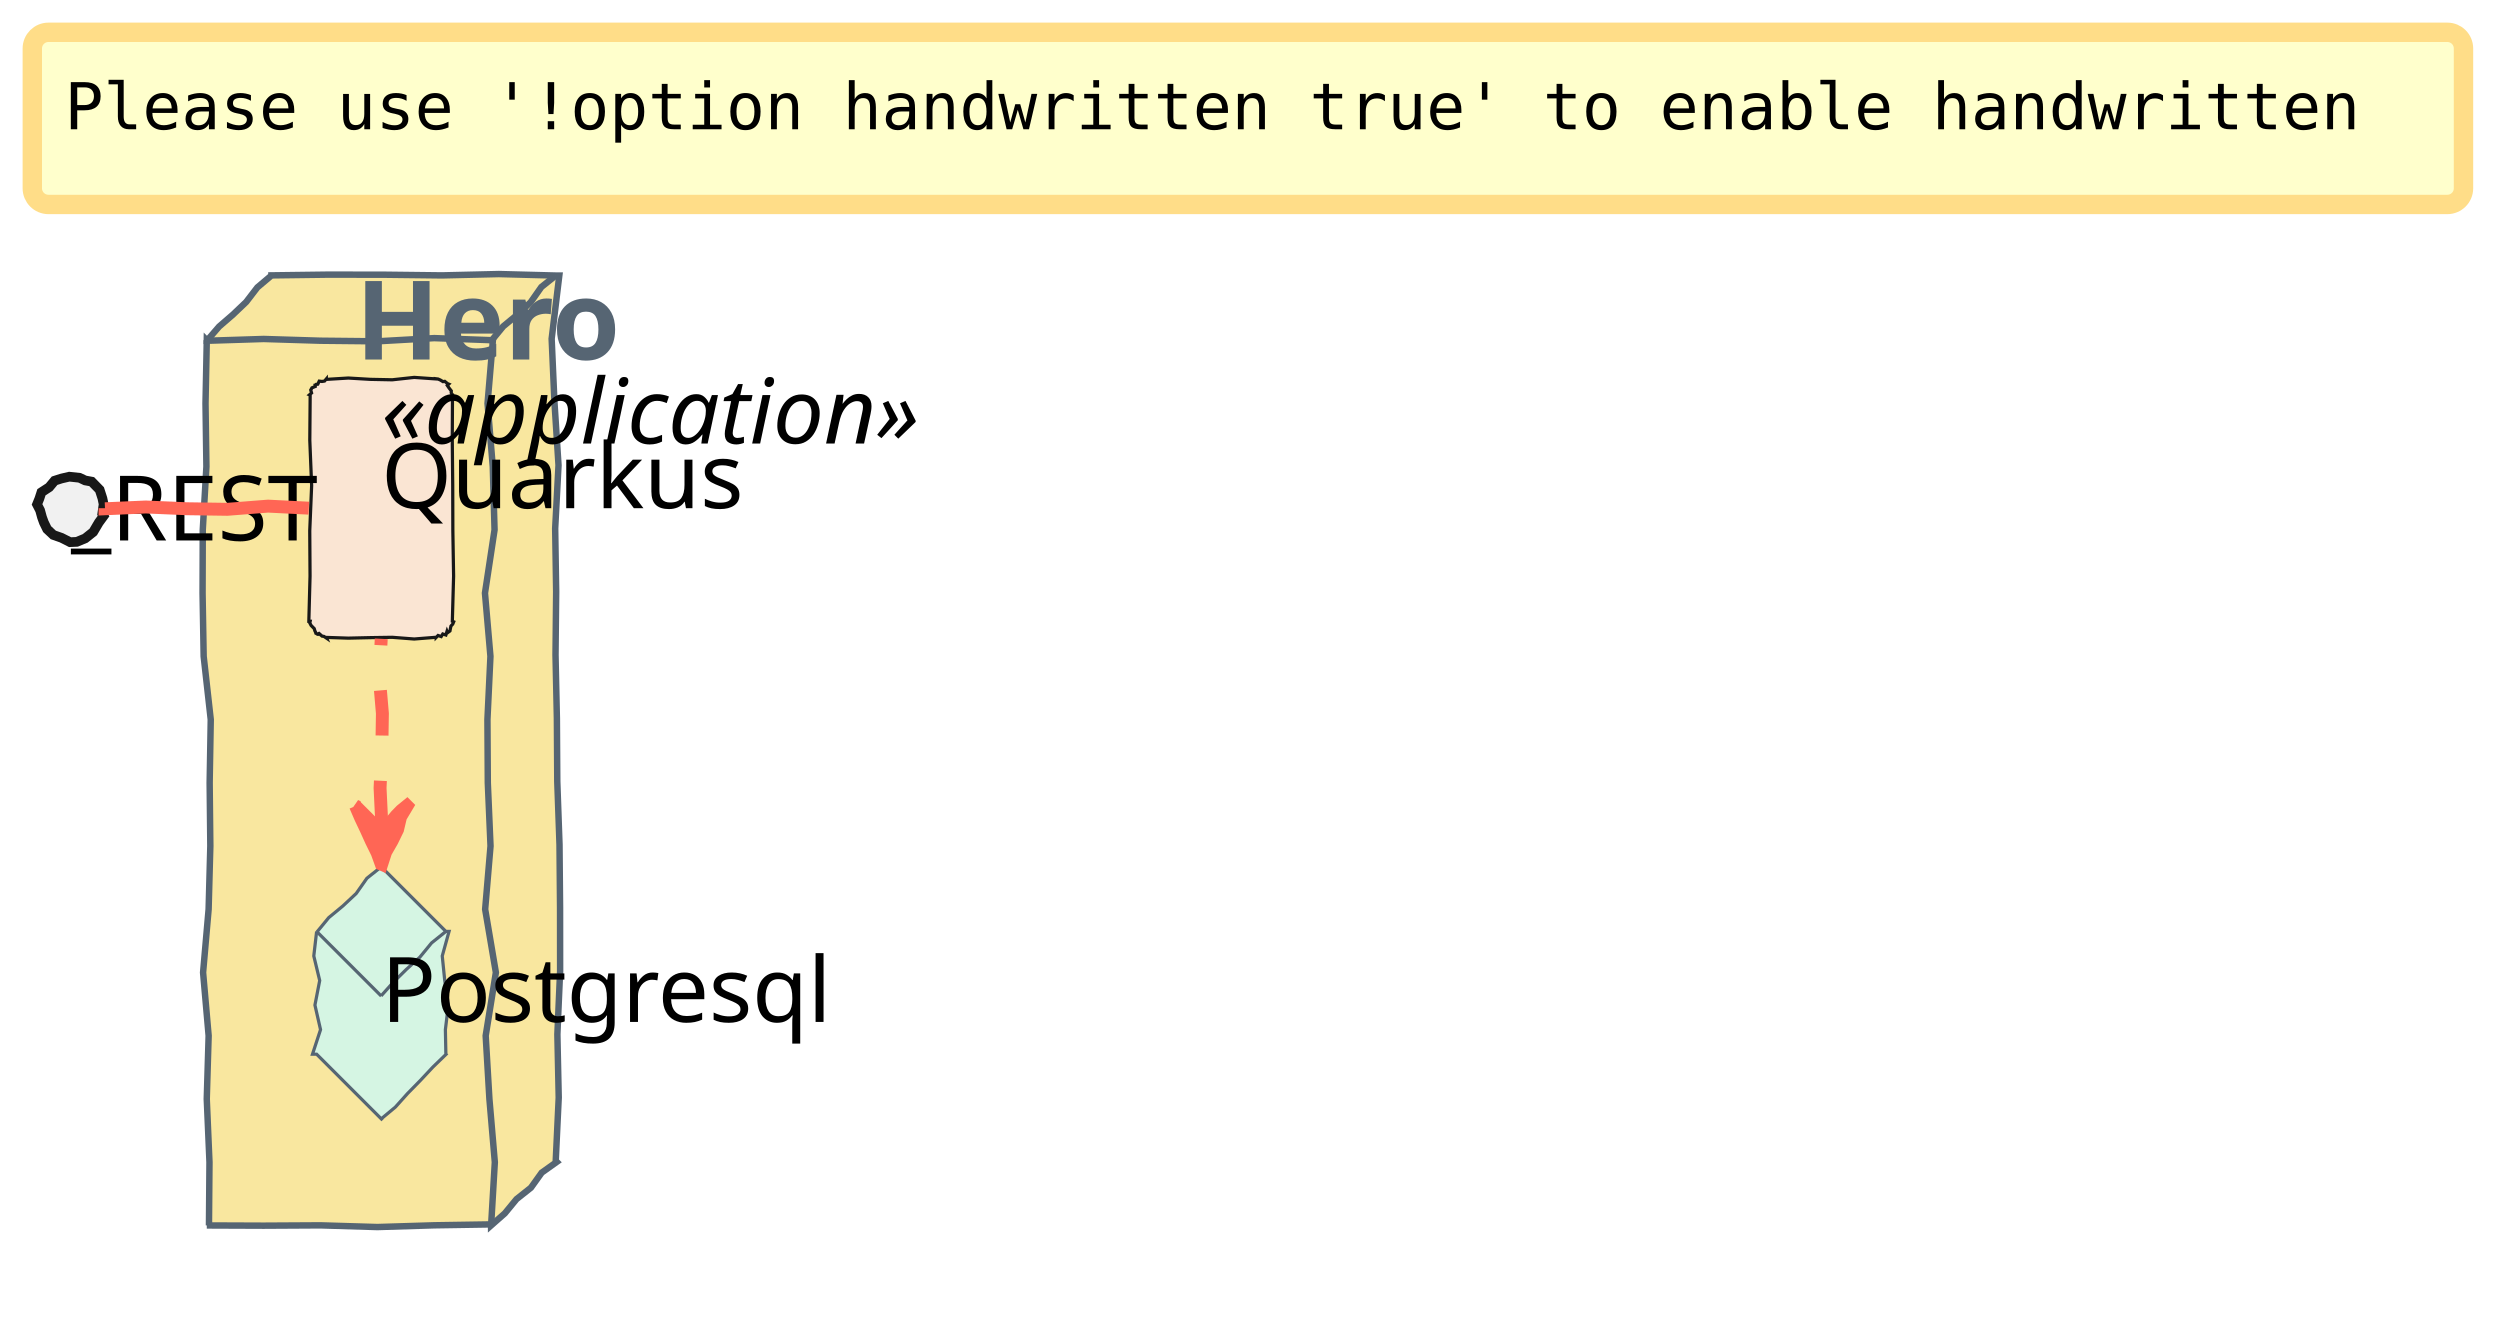
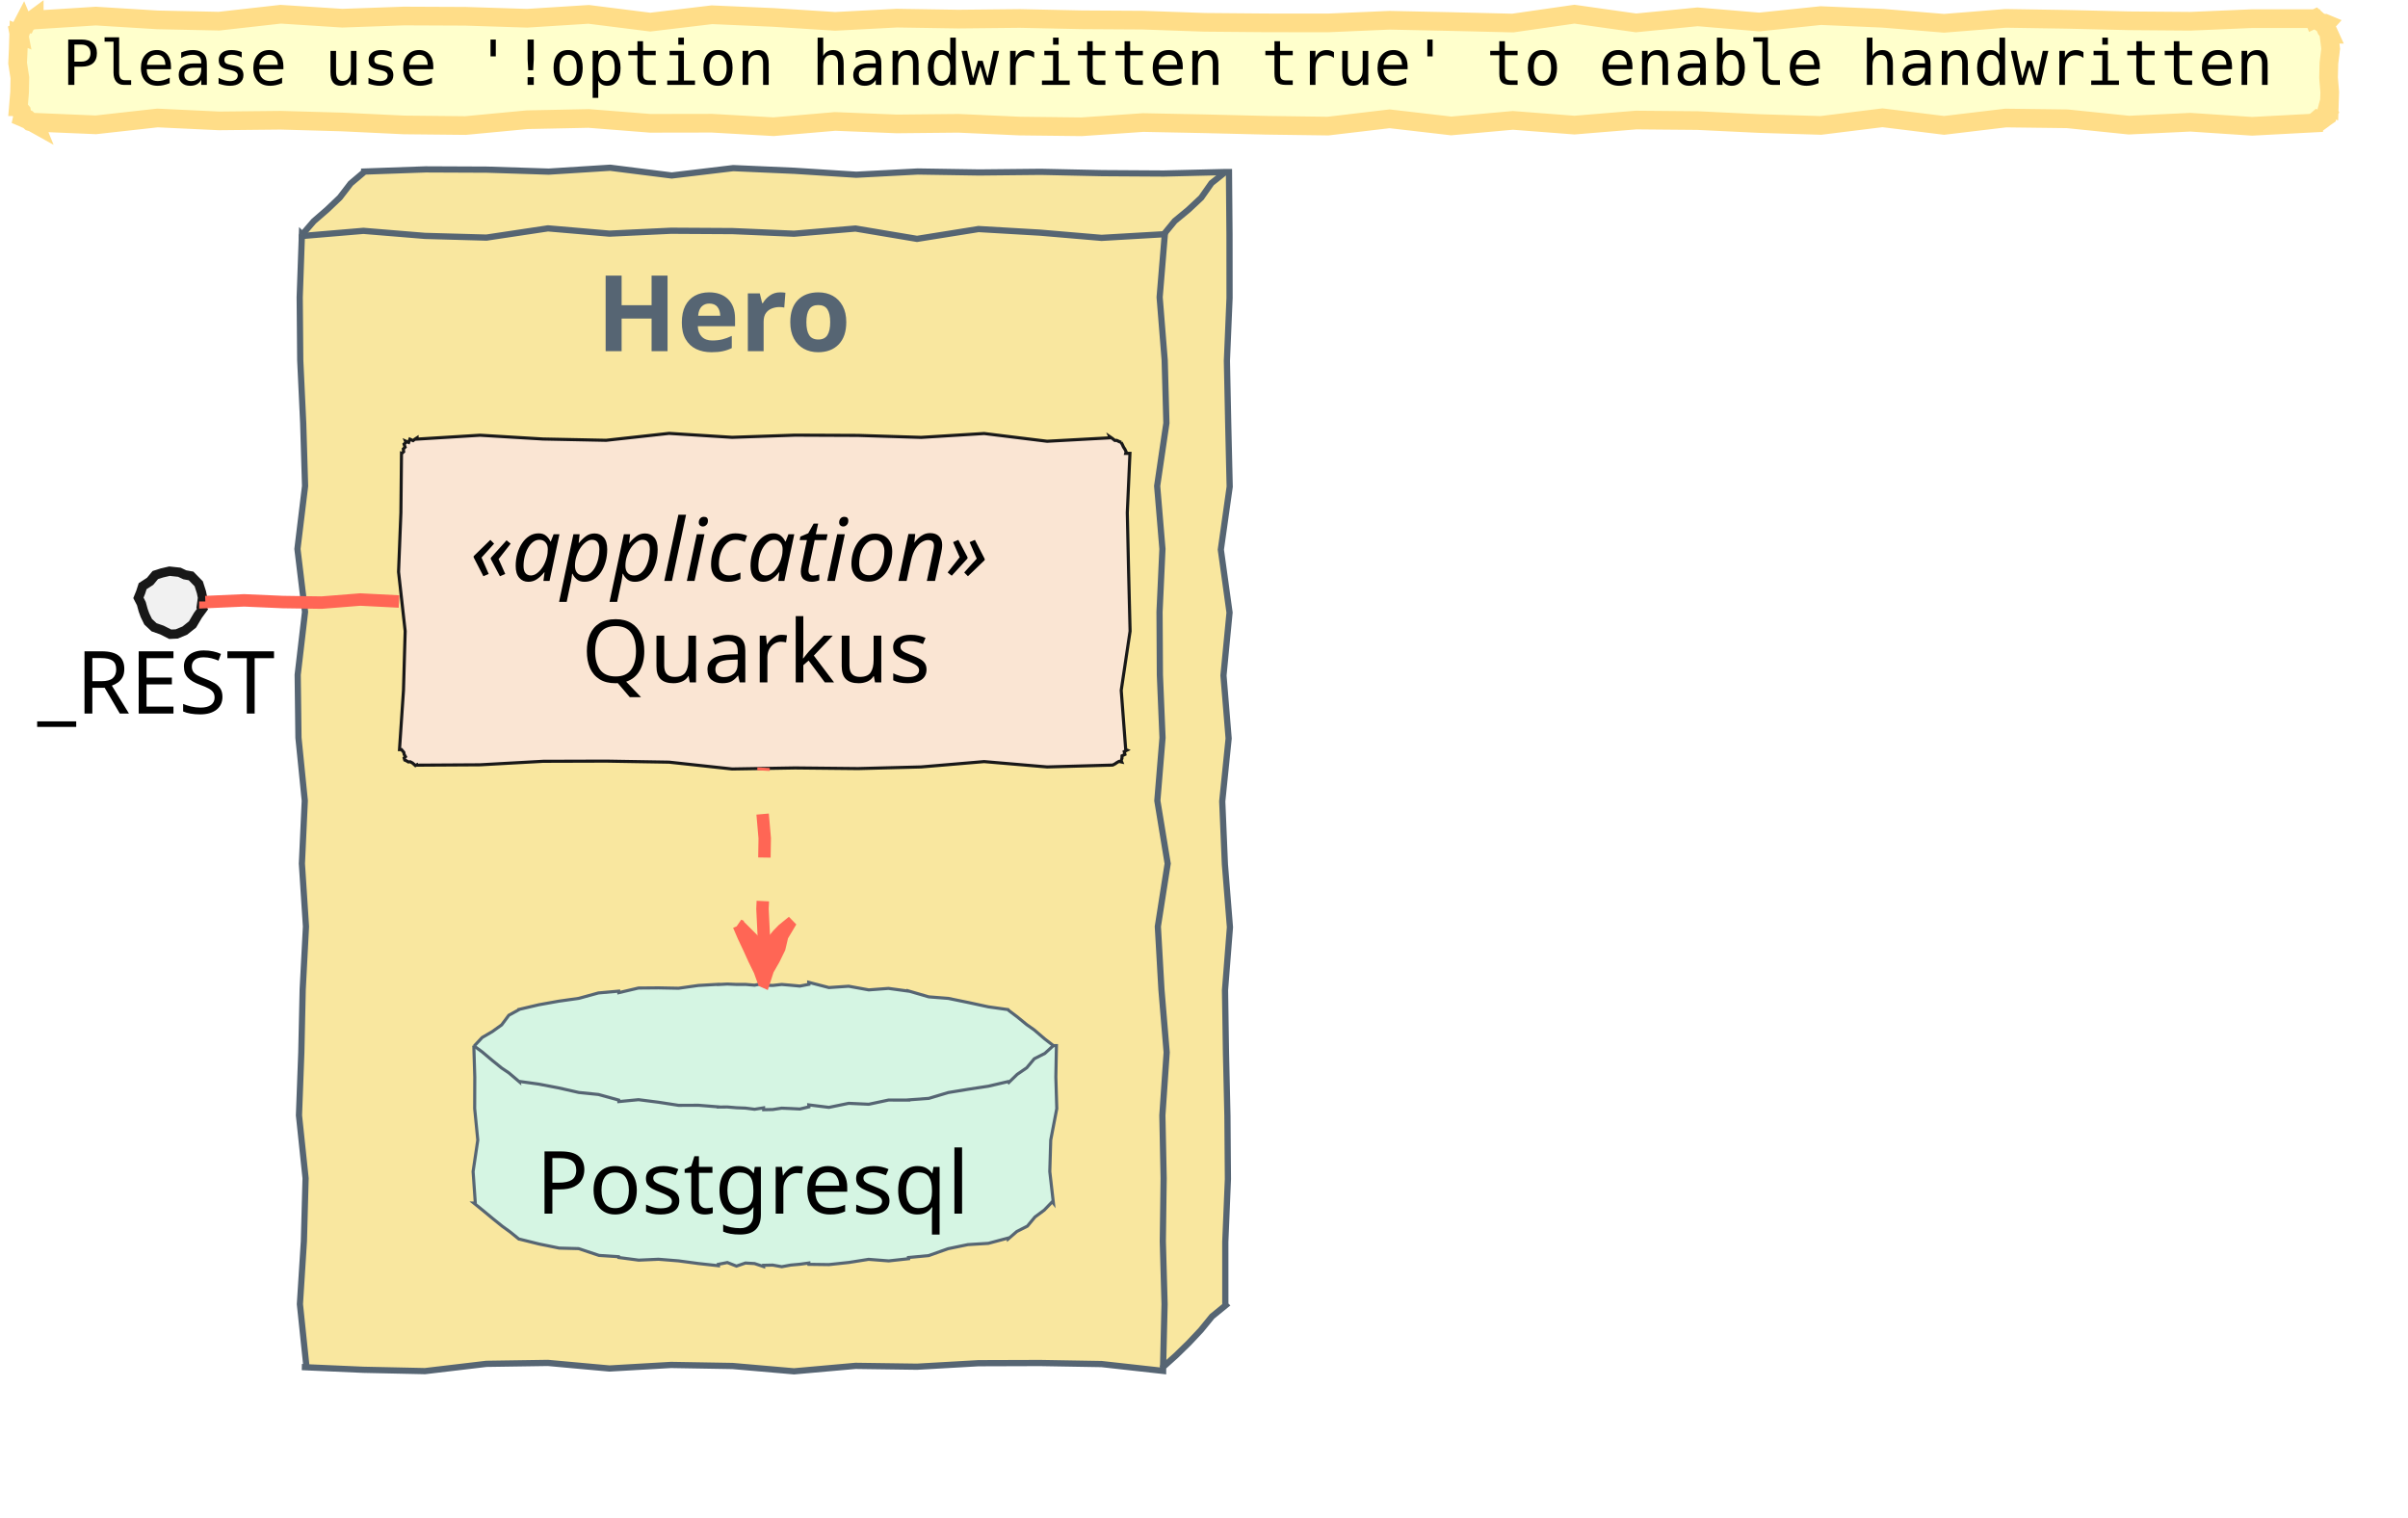
- <svg xmlns="http://www.w3.org/2000/svg" contentStyleType="text/css" data-diagram-type="CLASS" height="643.75px" preserveAspectRatio="none" style="width:1209px;height:643px;background:#FFFFFF;" version="1.1" viewBox="0 0 1209 643" width="1209.375px" zoomAndPan="magnify">
+ <svg xmlns="http://www.w3.org/2000/svg" contentStyleType="text/css" data-diagram-type="CLASS" height="762.5px" preserveAspectRatio="none" style="width:1209px;height:762px;background:#FFFFFF;" version="1.1" viewBox="0 0 1209 762" width="1209.375px" zoomAndPan="magnify">
  <defs />
  <g>
-     <rect fill="#FFFFCC" height="83.252" rx="7.812" ry="7.812" style="stroke:#FFDD88;stroke-width:9.375;" width="1175.72" x="15.625" y="15.625" />
-     <text fill="#000000" font-family="monospace" font-size="31.25" lengthAdjust="spacing" textLength="1110.031" x="31.25" y="62.5">Please use '!option handwritten true' to enable handwritten</text>
+     <polygon fill="#FFFFCC" points="17.188,9.375,17.188,10.032,48.119,8.08,79.051,9.979,109.982,10.624,140.914,7.146,171.846,9.132,202.777,8.042,233.709,8.177,264.64,9.162,295.572,7.215,326.504,11.105,357.435,7.405,388.367,8.757,419.299,10.725,450.23,9.107,481.162,9.588,512.093,9.275,543.025,9.933,573.957,10.122,604.888,11.205,635.82,11.472,666.752,11.498,697.683,10.171,728.615,10.824,759.547,11.569,790.478,7.121,821.41,11.495,852.341,8.448,883.273,11.043,914.205,7.828,945.136,9.161,976.068,11.693,1007,9.223,1037.931,9.704,1068.863,10.433,1099.794,10.676,1130.726,9.363,1161.658,9.375,1161.772,9.651,1162.534,9.282,1163.981,10.564,1165.191,11.275,1166.254,11.633,1167.182,11.663,1167.772,11.908,1167.175,12.575,1167.47,13.613,1167.957,14.73,1168.956,16.059,1169.47,17.188,1169.265,17.188,1170.18,24.463,1169.288,31.738,1169.113,39.014,1169.708,46.289,1169.47,53.565,1168.829,53.299,1168.513,54.462,1169.179,56.033,1168.517,57.053,1168.347,58.277,1167.182,59.089,1167.054,58.779,1166.204,59.854,1165.208,60.572,1163.679,60.007,1162.724,60.827,1161.658,61.377,1161.658,61.771,1130.726,63.414,1099.794,61.364,1068.863,62.822,1037.931,59.646,1007,59.261,976.068,62.951,945.136,59.136,914.205,62.968,883.273,62.023,852.341,60.54,821.41,60.271,790.478,62.811,759.547,60.441,728.615,63.227,697.683,59.65,666.752,63.306,635.82,62.89,604.888,62.142,573.957,61.525,543.025,63.648,512.093,63.294,481.162,61.906,450.23,62.215,419.299,60.97,388.367,63.616,357.435,61.861,326.504,61.916,295.572,59.476,264.64,60.111,233.709,63.035,202.777,62.72,171.846,61.243,140.914,60.37,109.982,60.693,79.051,59.233,48.119,62.673,17.188,61.377,17.482,62.089,16.293,61.426,15.255,61.13,13.818,59.872,12.803,59.63,11.663,59.089,11.29,58.934,11.479,58.097,10.985,56.977,10.822,55.994,9.612,54.578,9.375,53.565,9.235,53.565,9.837,46.289,9.966,39.014,8.841,31.738,9.173,24.463,9.375,17.188,9.519,17.247,9.245,15.839,10.63,15.119,10.996,13.976,11.109,12.728,11.663,11.663,11.72,11.8,13.059,11.907,13.748,10.447,15.103,10.593,16.197,10.107,17.188,9.375" style="stroke:#FFDD88;stroke-width:9.375;" />
+     <text fill="#000000" font-family="monospace" font-size="31.25" lengthAdjust="spacing" textLength="1110.031" x="31.25" y="42.627">Please use '!option handwritten true' to enable handwritten</text>
    <g class="cluster" data-qualified-name="hero" data-source-line="43" id="ent0002">
-       <polygon fill="#F9E79F" points="100,164.502,100.155,164.657,105.945,157.947,112.642,152.144,119.044,146.046,124.475,138.976,131.25,133.252,131.25,133.171,158.75,132.808,186.25,132.852,213.75,133.181,241.25,132.532,268.75,133.252,270.48,133.252,266.78,163.832,268.132,194.413,270.1,224.993,268.482,255.573,268.963,286.154,268.65,316.734,269.308,347.315,269.497,377.895,270.58,408.475,270.847,439.055,270.873,469.636,269.546,500.216,270.199,530.797,268.75,561.377,269.267,561.894,261.969,567.096,256.75,574.377,249.782,579.909,244.143,586.77,237.5,592.627,237.5,592.111,210,592.556,182.5,593.399,155,592.576,127.5,592.737,100,592.627,101.058,592.627,101.301,562.047,99.988,531.466,100.897,500.886,98.211,470.305,100.889,439.725,101.713,409.145,101.389,378.565,101.916,347.984,98.49,317.404,97.962,286.823,98.058,256.243,99.816,225.663,99.386,195.082,100,164.502" style="stroke:#566573;stroke-width:3.125;" />
-       <path d="M237.5,164.502 L237.706,164.708 L243.343,157.845 L250.19,152.192 L256.642,146.144 L261.799,138.801 L268.75,133.252" fill="#F9E79F" style="stroke:#566573;stroke-width:3.125;" />
-       <path d="M100,164.502 L100,164.794 L127.5,163.927 L155,164.77 L182.5,165.057 L210,163.511 L237.5,164.502" fill="#F9E79F" style="stroke:#566573;stroke-width:3.125;" />
-       <path d="M237.5,164.502 L238.376,164.502 L235.774,195.082 L238.305,225.663 L239.165,256.243 L234.528,286.823 L237.176,317.404 L235.723,347.984 L235.902,378.565 L237.216,409.145 L234.619,439.725 L239.807,470.305 L234.874,500.886 L236.676,531.466 L239.3,562.047 L237.5,592.627" fill="#F9E79F" style="stroke:#566573;stroke-width:3.125;" />
-       <text fill="#566573" font-family="Calibri" font-size="53.125" font-weight="bold" lengthAdjust="spacing" textLength="0" x="171.875" y="173.877">Hero</text>
+       <polygon fill="#F9E79F" points="151.581,117.627,151.736,117.782,157.526,111.072,164.223,105.269,170.625,99.171,176.055,92.102,182.831,86.377,182.831,86.134,213.715,85.044,244.599,85.178,275.483,86.164,306.366,84.216,337.25,88.107,368.134,84.407,399.018,85.759,429.902,87.727,460.786,86.109,491.67,86.59,522.554,86.277,553.438,86.935,584.322,87.124,615.206,86.377,617.036,86.377,617.303,117.974,617.328,149.571,616.001,181.169,616.654,212.766,617.4,244.363,612.952,275.96,617.326,307.558,614.279,339.155,616.874,370.752,613.659,402.349,614.992,433.946,617.523,465.544,615.053,497.141,615.535,528.738,616.264,560.335,616.506,591.933,615.194,623.53,615.206,655.127,615.417,655.338,608.534,660.955,602.915,667.836,596.86,674.281,590.533,680.454,583.956,686.377,583.956,688.293,553.072,684.867,522.188,684.339,491.304,684.435,460.42,686.193,429.536,685.763,398.652,688.506,367.768,685.831,336.884,685.305,306,687.09,275.116,684.293,244.233,684.755,213.349,688.405,182.465,687.738,151.581,686.377,153.876,686.377,150.575,654.78,152.578,623.183,153.426,591.585,150.105,559.988,151.281,528.391,151.975,496.794,153.618,465.196,151.568,433.599,153.026,402.002,149.85,370.405,149.464,338.808,153.155,307.21,149.34,275.613,153.171,244.016,152.226,212.419,150.744,180.821,150.475,149.224,151.581,117.627" style="stroke:#566573;stroke-width:3.125;" />
+       <path d="M583.956,117.627 L584.162,117.833 L589.799,110.97 L596.646,105.317 L603.098,99.269 L608.255,91.926 L615.206,86.377" fill="#F9E79F" style="stroke:#566573;stroke-width:3.125;" />
+       <path d="M151.581,117.627 L151.581,118.503 L182.465,115.901 L213.349,118.432 L244.233,119.292 L275.116,114.654 L306,117.303 L336.884,115.85 L367.768,116.029 L398.652,117.343 L429.536,114.746 L460.42,119.934 L491.304,115.001 L522.188,116.803 L553.072,119.427 L583.956,117.627" fill="#F9E79F" style="stroke:#566573;stroke-width:3.125;" />
+       <path d="M583.956,117.627 L584.832,117.627 L582.23,149.224 L584.761,180.821 L585.621,212.419 L580.983,244.016 L583.632,275.613 L582.179,307.21 L582.358,338.808 L583.672,370.405 L581.075,402.002 L586.263,433.599 L581.33,465.196 L583.132,496.794 L585.756,528.391 L583.598,559.988 L584.24,591.585 L583.823,623.183 L584.7,654.78 L583.956,686.377" fill="#F9E79F" style="stroke:#566573;stroke-width:3.125;" />
+       <text fill="#566573" font-family="Calibri" font-size="53.125" font-weight="bold" lengthAdjust="spacing" textLength="143.189" x="299.299" y="176.314">Hero</text>
    </g>
    <g class="entity" data-qualified-name="hero.heroQuarkus" data-source-line="44" id="ent0003">
-       <polygon fill="#FAE5D3" points="157.812,183.252,157.812,183.471,168.438,182.82,179.062,183.453,189.688,183.668,200.312,182.509,210.938,183.252,210.906,183.177,211.872,183.299,212.994,183.798,214.225,184.559,215.081,184.417,216.462,185.54,216.995,185.761,216.313,186.394,217.187,187.671,218.25,189.027,218.21,189.925,218.75,191.065,218.821,191.065,218.717,212.94,218.936,234.815,218.999,256.69,219.36,278.565,218.75,300.44,219.396,300.707,218.946,301.815,218.08,302.751,217.823,303.939,217.595,305.139,216.462,305.964,216.174,305.27,215.627,307.074,214.134,306.594,213.36,307.85,211.845,307.318,210.938,308.252,210.938,308.181,200.312,309.024,189.688,308.201,179.062,308.362,168.438,308.605,157.812,308.252,157.978,308.652,156.706,307.791,155.717,307.613,154.27,306.328,153.506,306.695,152.288,305.964,152.816,306.182,152.258,305.036,151.963,303.998,150.45,302.457,149.83,301.284,150,300.44,149.353,300.44,149.939,278.565,149.795,256.69,150.71,234.815,149.818,212.94,150,191.065,149.67,190.928,150.677,190.051,150.274,188.589,150.873,187.543,152.455,186.904,152.288,185.54,152.462,185.959,153.686,185.789,154.37,184.315,155.73,184.474,156.943,184.278,157.812,183.252" style="stroke:#181818;stroke-width:1.562;" />
-       <text fill="#000000" font-family="sans-serif" font-size="43.75" font-style="italic" lengthAdjust="spacing" textLength="0" x="184.375" y="214.502">«application»</text>
-       <text fill="#000000" font-family="sans-serif" font-size="43.75" lengthAdjust="spacing" textLength="0" x="184.375" y="245.752">Quarkus</text>
+       <polygon fill="#FAE5D3" points="209.393,219.815,209.393,220.471,241.029,218.52,272.664,220.418,304.299,221.064,335.935,217.585,367.57,219.572,399.205,218.482,430.841,218.616,462.476,219.601,494.111,217.654,525.747,221.545,557.382,219.815,557.131,219.208,558.408,220.082,559.764,221.145,560.663,221.105,561.829,221.711,562.907,222.103,562.876,222.09,563.536,223.279,564.052,224.408,564.843,225.651,565.383,226.79,565.195,227.627,567.317,227.627,565.99,257.373,566.643,287.119,567.389,316.865,562.941,346.611,565.195,376.357,565.848,376.628,564.452,377.344,564.793,378.78,563.345,379.475,563.298,380.75,562.907,381.882,563.202,382.595,561.782,382.292,560.739,382.898,559.727,383.58,558.653,384.113,557.382,384.17,557.382,384.158,525.747,385.067,494.111,382.381,462.476,385.059,430.841,385.883,399.205,385.559,367.57,386.086,335.935,382.66,304.299,382.132,272.664,382.228,241.029,383.986,209.393,384.17,209.315,383.981,208.56,384.368,207.114,383.087,205.942,382.467,205.065,382.559,203.869,381.882,203.227,381.616,202.912,380.57,203.578,379.931,202.915,378.741,202.745,377.755,201.581,376.357,200.575,376.357,202.578,346.611,203.426,316.865,200.105,287.119,201.281,257.373,201.581,227.627,201.702,227.677,202.666,226.782,202.492,225.416,203.399,224.497,202.878,222.987,203.869,222.103,203.599,221.451,205.175,222.13,205.793,220.497,207.387,221.22,208.371,220.471,209.393,219.815" style="stroke:#181818;stroke-width:1.562;" />
+       <text fill="#000000" font-family="sans-serif" font-size="43.75" font-style="italic" lengthAdjust="spacing" textLength="294.864" x="235.956" y="291.674">«application»</text>
+       <text fill="#000000" font-family="sans-serif" font-size="43.75" lengthAdjust="spacing" textLength="182.819" x="291.978" y="342.602">Quarkus</text>
    </g>
    <g class="entity" data-qualified-name="hero.heroPostgresql" data-source-line="45" id="ent0004">
-       <path d="M153.125,450.44 L153.125,450.44 L153.331,450.646 L158.968,443.783 L165.815,438.129 L172.268,432.082 L177.424,424.739 L184.375,419.19 L184.375,419.19 L184.299,419.113 L190.206,425.021 L196.498,431.313 L203.058,437.873 L208.696,443.51 L215.625,450.44 L217.163,450.44 L213.874,462.315 L215.076,474.19 L216.825,486.065 L215.387,497.94 L215.625,509.815 L215.625,509.815 L215.692,509.882 L209.344,516.033 L203.3,522.49 L197.11,528.799 L191.2,535.39 L184.375,541.064 L184.375,541.064 L185.034,541.723 L178.792,535.481 L172.125,528.814 L166.08,522.77 L160.065,516.754 L153.125,509.815 L151.122,509.815 L155.01,497.94 L152.301,486.065 L154.608,474.19 L151.75,462.315 L153.125,450.44" fill="#D5F5E3" style="stroke:#566573;stroke-width:1.562;" />
-       <path d="M153.125,450.44 L153.125,450.44 L153.331,450.646 L158.968,456.283 L165.815,463.129 L172.268,469.582 L177.424,474.739 L184.375,481.69 L184.375,481.69 L184.299,481.613 L190.206,475.021 L196.498,468.813 L203.058,462.873 L208.696,456.01 L215.625,450.44" fill="none" style="stroke:#566573;stroke-width:1.562;" />
-       <text fill="#000000" font-family="sans-serif" font-size="43.75" lengthAdjust="spacing" textLength="0" x="184.375" y="494.19">Postgresql</text>
+       <path d="M237.893,524.971 L237.893,524.971 L238.075,525.199 L242.082,520.907 L247.154,517.954 L251.879,514.565 L255.464,509.742 L260.627,506.904 L260.607,506.798 L270.522,504.466 L280.536,502.67 L290.618,501.245 L300.463,498.538 L310.641,497.627 L310.693,498.394 L320.584,496.07 L330.628,495.986 L340.69,496.175 L350.644,494.774 L360.655,494.209 L360.657,494.304 L365.201,494.067 L369.754,494.262 L374.303,494.248 L378.86,494.632 L383.389,493.721 L383.389,493.721 L383.409,494.652 L387.956,494.762 L392.49,494.27 L397.043,494.657 L401.597,495.086 L406.123,494.209 L406.054,493.21 L416.19,495.833 L426.1,495.165 L436.182,496.999 L446.087,496.257 L456.137,497.627 L456.119,497.533 L466.327,500.495 L476.13,501.271 L486.172,503.337 L496.234,505.511 L506.151,506.904 L506.51,507.357 L510.694,510.513 L515.492,514.443 L519.296,517.122 L524.583,521.667 L528.885,524.971 L530.407,524.971 L530.119,540.781 L530.587,556.592 L527.543,572.402 L527.073,588.213 L528.885,604.023 L528.885,604.023 L528.348,603.348 L524.287,607.573 L519.621,611.036 L515.833,615.604 L510.547,618.287 L506.151,622.09 L506.064,621.621 L496.206,624.257 L485.976,624.89 L476.011,626.947 L466.304,630.398 L456.137,631.367 L456.178,631.971 L446.203,633.068 L436.101,632.288 L426.159,633.86 L416.181,634.92 L406.123,634.785 L406.108,634.129 L401.573,634.75 L397.033,635.155 L392.502,635.983 L387.935,635.17 L383.389,635.273 L383.389,635.273 L383.403,635.916 L378.826,634.407 L374.275,634.138 L369.764,635.68 L365.181,633.887 L360.655,634.785 L360.703,635.49 L350.672,634.388 L340.624,633.047 L330.613,632.244 L320.687,632.687 L310.641,631.367 L310.565,630.958 L300.788,630.32 L290.495,626.901 L280.789,626.644 L270.752,624.607 L260.627,622.09 L260.839,622.356 L256.121,618.528 L252.161,615.653 L247.517,611.917 L242.586,607.821 L237.893,604.023 L238.638,604.023 L237.531,588.213 L239.883,572.402 L238.323,556.592 L238.373,540.781 L237.893,524.971" fill="#D5F5E3" style="stroke:#566573;stroke-width:1.562;" />
+       <path d="M237.893,524.971 L237.893,524.971 L238.075,525.199 L242.082,528.134 L247.154,532.407 L251.879,536.245 L255.464,538.648 L260.627,543.037 L260.607,542.931 L270.522,544.31 L280.536,546.224 L290.618,548.51 L300.463,549.515 L310.641,552.314 L310.693,553.082 L320.584,552.125 L330.628,553.408 L340.69,554.964 L350.644,554.93 L360.655,555.732 L360.657,555.827 L365.201,555.786 L369.754,556.176 L374.303,556.357 L378.86,556.936 L383.389,556.221 L383.389,556.221 L383.409,557.153 L387.956,557.066 L392.49,556.379 L397.043,556.572 L401.597,556.805 L406.123,555.732 L406.054,554.733 L416.19,555.989 L426.1,553.954 L436.182,554.421 L446.087,552.312 L456.137,552.314 L456.119,552.221 L466.327,551.472 L476.13,548.537 L486.172,546.892 L496.234,545.355 L506.151,543.037 L506.51,543.49 L510.694,539.42 L515.492,536.123 L519.296,531.575 L524.583,528.893 L528.885,524.971" fill="none" style="stroke:#566573;stroke-width:1.562;" />
+       <text fill="#000000" font-family="sans-serif" font-size="43.75" lengthAdjust="spacing" textLength="228.491" x="269.143" y="609.33">Postgresql</text>
    </g>
    <g class="entity" data-qualified-name="heroQuarkuslol7" data-source-line="49" id="ent0008">
-       <polygon fill="#F1F1F1" points="50.086,249.553,47.796,252.682,45.087,257.266,41.212,260.355,37.141,262.044,33.895,262.191,29.723,260.078,25.786,258.698,22.798,255.896,21.23,252.688,20.301,250.133,19.39,246.797,17.912,243.926,19.048,241.123,20.043,238.052,23.777,235.623,26.405,232.472,29.657,231.426,33.523,230.525,38.481,231.06,41.196,232.341,44.353,232.921,48.192,236.854,49.53,241.006,50.112,243.839,49.453,248.507" style="stroke:#181818;stroke-width:4.688;" />
+       <polygon fill="#F1F1F1" points="101.667,305.803,99.377,308.932,96.668,313.516,92.793,316.605,88.722,318.294,85.476,318.441,81.303,316.328,77.367,314.948,74.378,312.146,72.811,308.938,71.882,306.383,70.971,303.047,69.493,300.176,70.629,297.373,71.624,294.302,75.358,291.873,77.986,288.722,81.238,287.676,85.104,286.775,90.061,287.31,92.777,288.591,95.934,289.171,99.773,293.104,101.111,297.256,101.692,300.089,101.034,304.757" style="stroke:#181818;stroke-width:4.688;" />
    </g>
-     <text fill="#000000" font-family="sans-serif" font-size="43.75" lengthAdjust="spacing" textLength="0" x="34.375" y="261.377">_REST</text>
+     <text fill="#000000" font-family="sans-serif" font-size="43.75" lengthAdjust="spacing" textLength="134.412" x="18.75" y="358.237">_REST</text>
    <g class="link" data-entity-1="ent0004" data-entity-2="ent0003" data-link-type="dependency" data-source-line="46" id="lnk6">
-       <path d="M184.375,399.127 L184.667,399.127 L183.8,381.089 L184.643,363.052 L184.93,345.014 L183.384,326.977 L184.375,308.94" fill="none" style="stroke:#FF6655;stroke-width:6.25;stroke-dasharray:21.875,21.875;" />
-       <polygon fill="#FF6655" points="184.375,417.877,184.575,417.966,186.481,412.077,189.559,406.709,192.255,401.171,193.696,395.075,196.875,389.752,196.818,389.695,194.061,391.938,191.593,394.469,189.325,397.202,186.366,399.243,184.375,402.252,184.783,402.66,181.411,399.288,179.229,397.106,177.193,395.07,174.312,392.189,171.875,389.752,171.94,389.781,174.345,395.363,177.045,401.077,179.603,406.728,182.433,412.5,184.375,417.877" style="stroke:#FF6655;stroke-width:6.25;" />
+       <path d="M383.393,473.971 L383.685,473.971 L382.818,456.264 L383.662,438.558 L383.948,420.852 L382.402,403.146 L383.393,385.44" fill="none" style="stroke:#FF6655;stroke-width:6.25;stroke-dasharray:21.875,21.875;" />
+       <polygon fill="#FF6655" points="383.393,492.721,383.593,492.81,385.499,486.92,388.577,481.553,391.274,476.015,392.714,469.919,395.893,464.596,395.836,464.538,393.079,466.782,390.611,469.313,388.343,472.046,385.384,474.087,383.393,477.096,383.801,477.503,380.429,474.132,378.248,471.95,376.212,469.914,373.33,467.033,370.893,464.596,370.958,464.625,373.363,470.207,376.063,475.921,378.621,481.572,381.451,487.344,383.393,492.721" style="stroke:#FF6655;stroke-width:6.25;" />
    </g>
    <g class="link" data-entity-1="ent0008" data-entity-2="ent0003" data-link-type="association" data-source-line="49" id="lnk9">
-       <path d="M50.781,245.752 L50.781,246.044 L70.494,245.177 L90.206,246.02 L109.919,246.307 L129.631,244.761 L149.344,245.752" fill="none" style="stroke:#FF6655;stroke-width:6.25;" />
+       <path d="M103.112,302.002 L103.112,302.294 L122.556,301.426 L142,302.27 L161.443,302.557 L180.887,301.011 L200.331,302.002" fill="none" style="stroke:#FF6655;stroke-width:6.25;" />
    </g>
  </g>
</svg>
